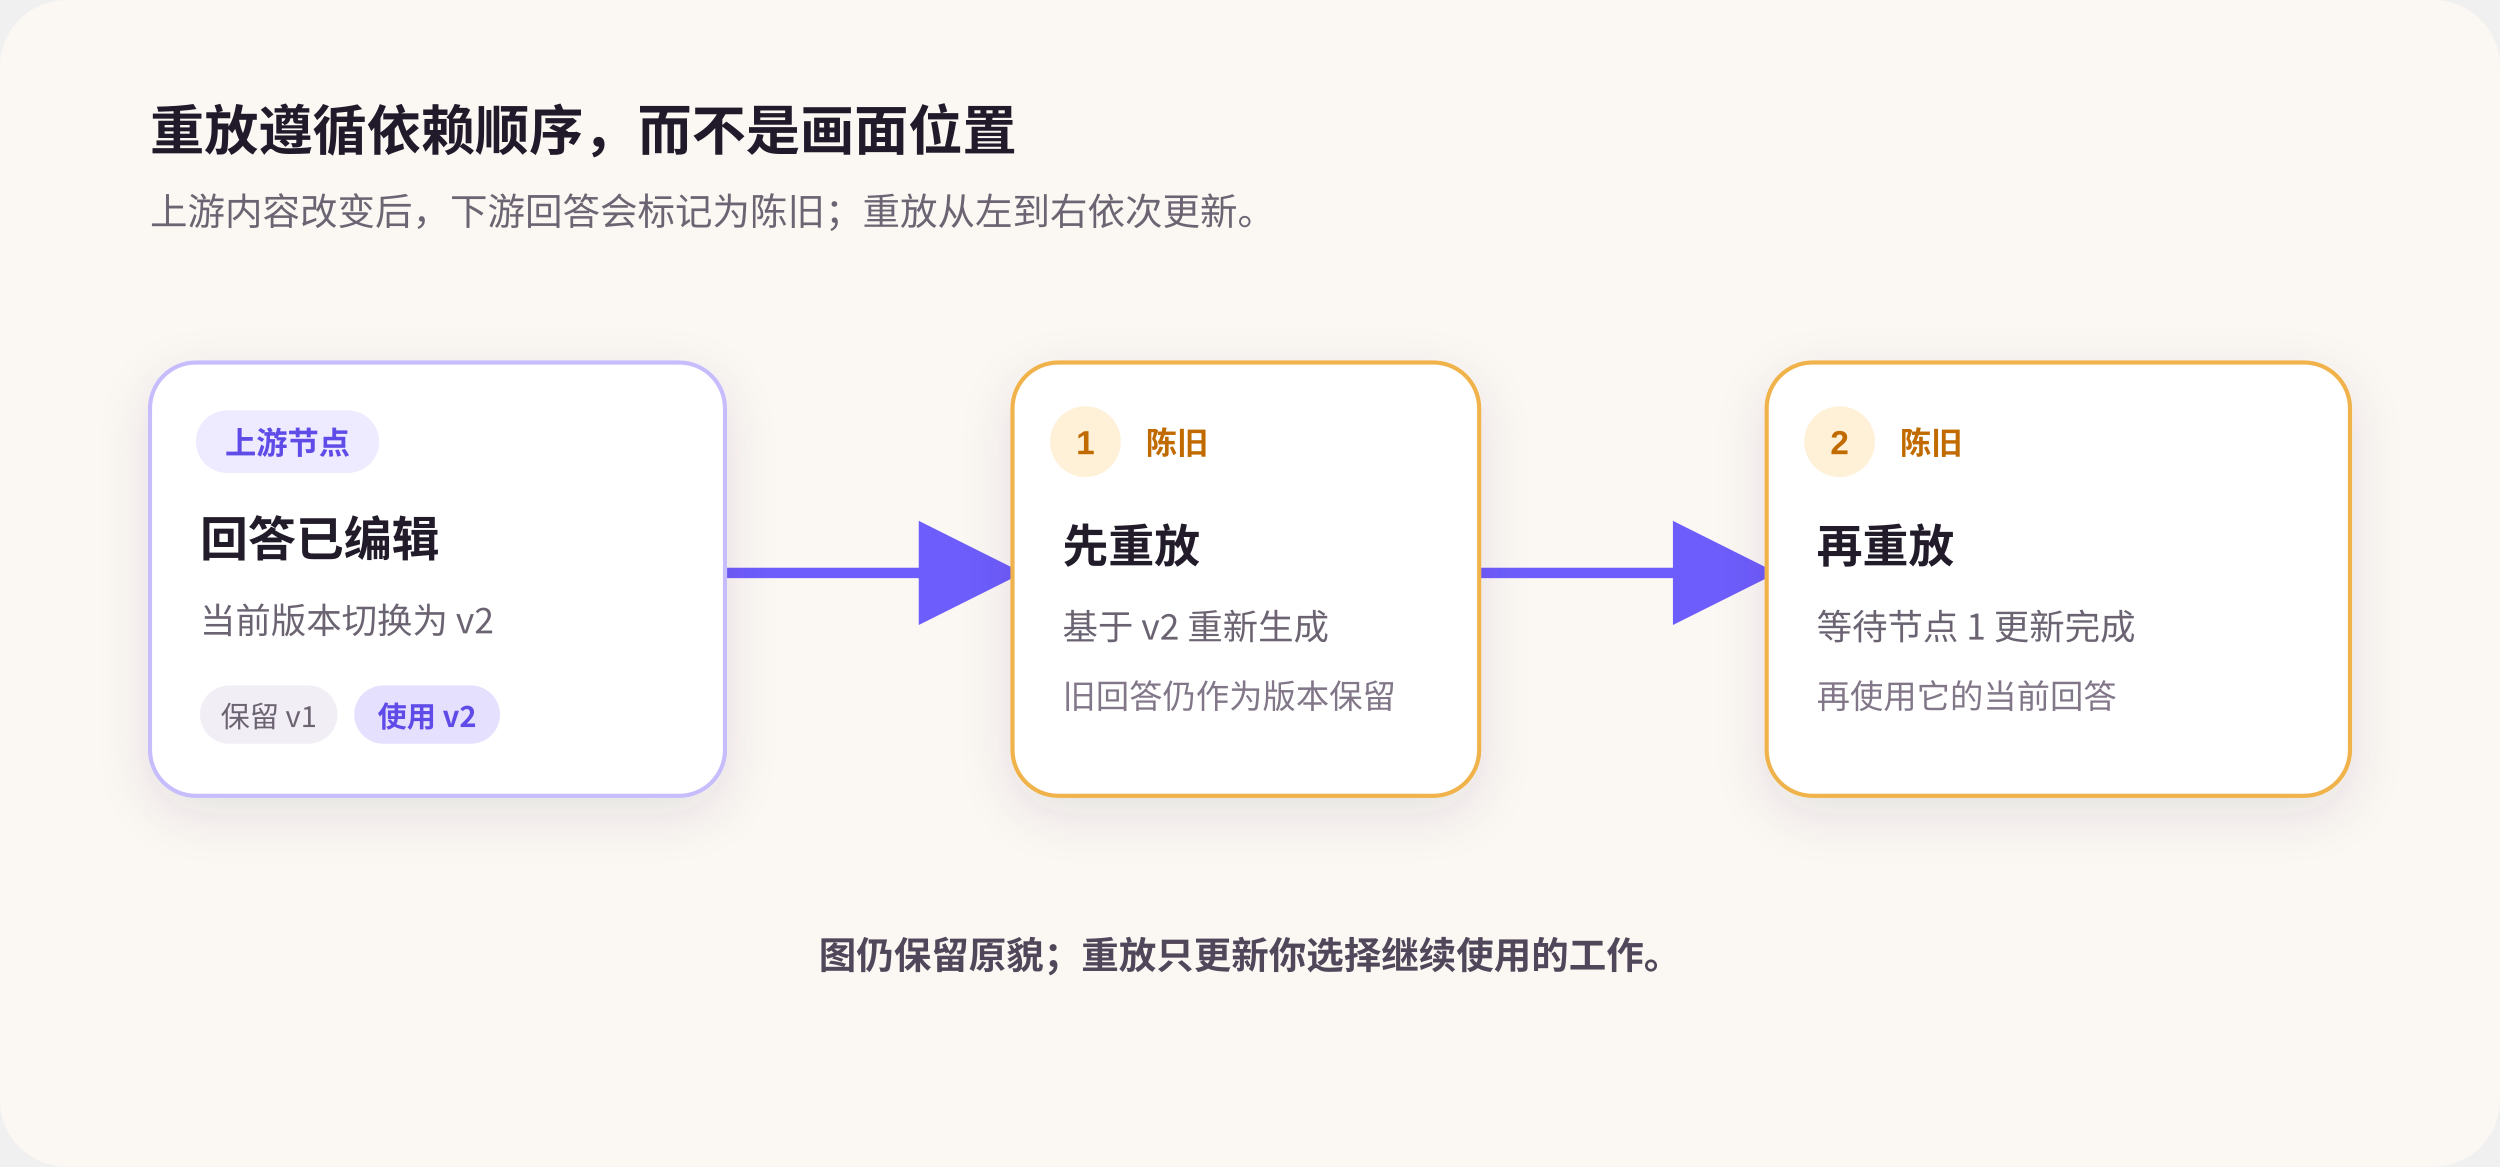
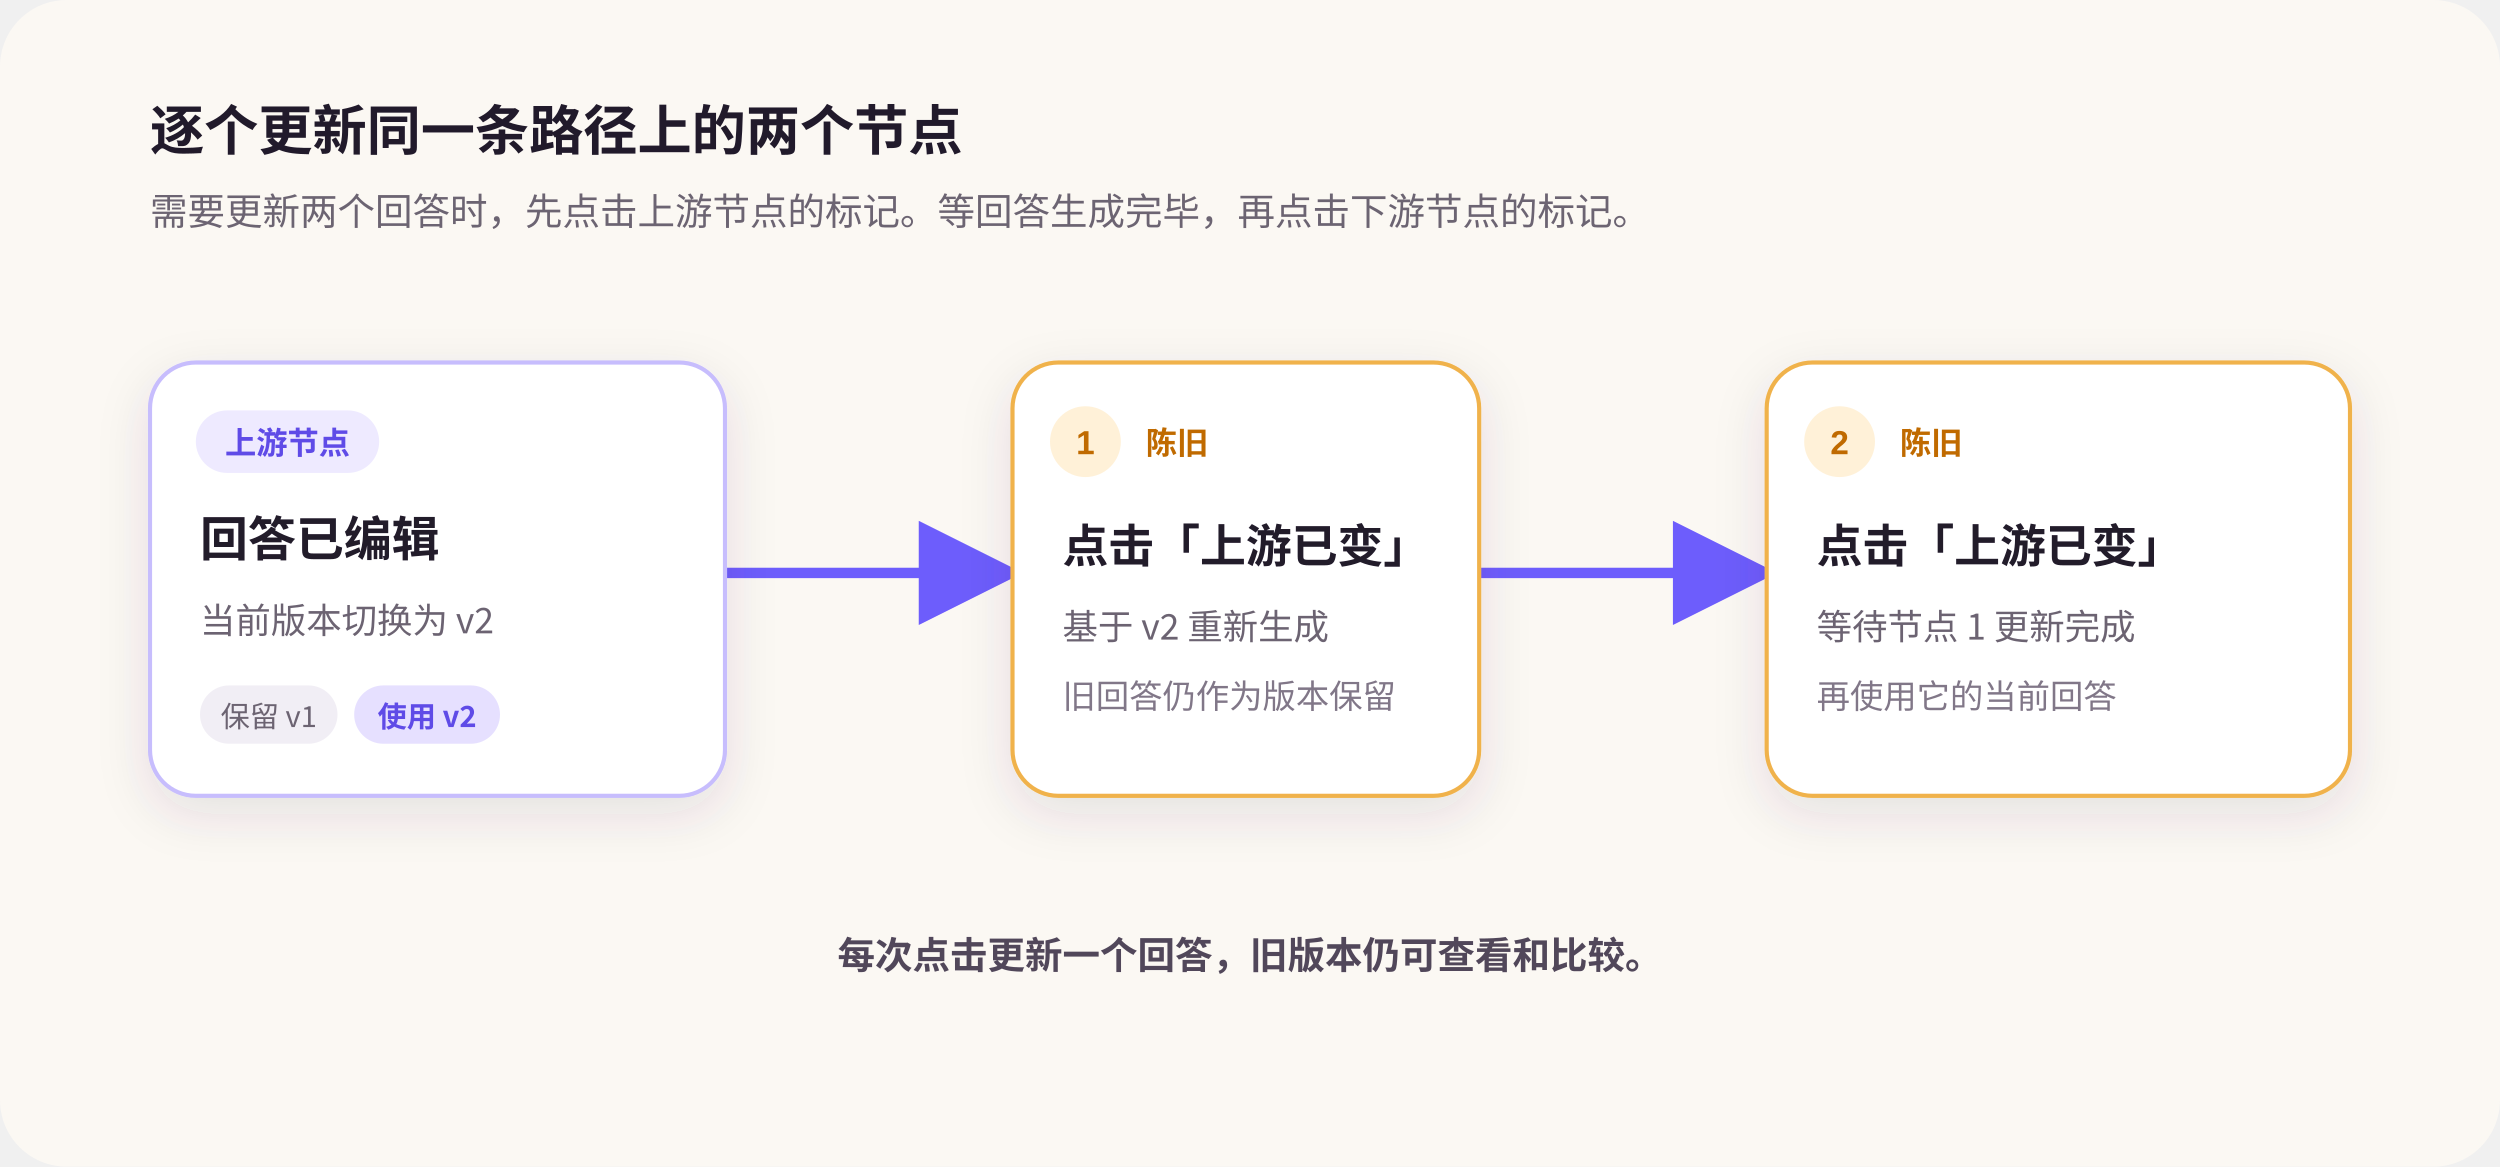
<svg xmlns="http://www.w3.org/2000/svg" width="1200" height="560" viewBox="0 0 1200 560" role="img" aria-labelledby="title desc">
  <defs>
    <marker id="arrow" markerWidth="12" markerHeight="12" refX="10" refY="6" orient="auto">
      <path d="M1 1L11 6L1 11Z" fill="#6d5dfc" />
    </marker>
    <filter id="shadow" x="-20%" y="-20%" width="140%" height="160%">
      <feDropShadow dx="0" dy="8" stdDeviation="12" flood-color="#4d4160" flood-opacity=".12" />
    </filter>
  </defs>
  <rect width="1200" height="560" rx="32" fill="#fbf8f3" />
-   <text x="72" y="72" font-family="PingFang SC, Noto Sans CJK SC, Arial, sans-serif" font-size="26" font-weight="700" fill="#211a2b">重放遵循依赖顺序，而不是画面位置</text>
-   <text x="72" y="108" font-family="PingFang SC, Noto Sans CJK SC, Arial, sans-serif" font-size="18" fill="#6c6472">上游内容改变后，下游回答会标记为陈旧；重放从左到右依次更新。</text>
+   <text x="72" y="72" font-family="PingFang SC, Noto Sans CJK SC, Arial, sans-serif" font-size="26" font-weight="700" fill="#211a2b">逐个更新同一条路径上的两个节点</text>
+   <text x="72" y="108" font-family="PingFang SC, Noto Sans CJK SC, Arial, sans-serif" font-size="18" fill="#6c6472">需要更新两个回答时，先点击上游节点的标记。等回答生成完毕，再点击下游节点的标记。</text>
  <path d="M348 275H486" stroke="#6d5dfc" stroke-width="5" stroke-linecap="round" marker-end="url(#arrow)" />
  <path d="M710 275H848" stroke="#6d5dfc" stroke-width="5" stroke-linecap="round" marker-end="url(#arrow)" />
  <g filter="url(#shadow)">
    <rect x="72" y="174" width="276" height="208" rx="22" fill="#fff" stroke="#c7bdfd" stroke-width="2" />
    <rect x="94" y="197" width="88" height="30" rx="15" fill="#eeeaff" />
    <text x="138" y="218" text-anchor="middle" font-family="PingFang SC, Noto Sans CJK SC, Arial, sans-serif" font-size="15" font-weight="700" fill="#5e4be7">上游节点</text>
    <text x="96" y="267" font-family="PingFang SC, Noto Sans CJK SC, Arial, sans-serif" font-size="23" font-weight="700" fill="#211a2b">回答已编辑</text>
    <text x="96" y="304" font-family="PingFang SC, Noto Sans CJK SC, Arial, sans-serif" font-size="17" fill="#6c6472">当前版本切换为 v2</text>
    <rect x="96" y="329" width="66" height="28" rx="14" fill="#f1eef5" />
    <text x="129" y="349" text-anchor="middle" font-family="PingFang SC, Noto Sans CJK SC, Arial, sans-serif" font-size="14" fill="#6c6472">保留 v1</text>
    <rect x="170" y="329" width="70" height="28" rx="14" fill="#e6e0ff" />
    <text x="205" y="349" text-anchor="middle" font-family="PingFang SC, Noto Sans CJK SC, Arial, sans-serif" font-size="14" font-weight="700" fill="#5e4be7">使用 v2</text>
  </g>
  <g filter="url(#shadow)">
    <rect x="486" y="174" width="224" height="208" rx="22" fill="#fff" stroke="#f0b24c" stroke-width="2" />
    <circle cx="521" cy="212" r="17" fill="#fff1d8" />
    <text x="521" y="218" text-anchor="middle" font-family="Arial, sans-serif" font-size="16" font-weight="800" fill="#c06b00">1</text>
    <text x="550" y="218" font-family="PingFang SC, Noto Sans CJK SC, Arial, sans-serif" font-size="15" font-weight="700" fill="#c06b00">陈旧</text>
-     <text x="510" y="270" font-family="PingFang SC, Noto Sans CJK SC, Arial, sans-serif" font-size="22" font-weight="700" fill="#211a2b">先重放</text>
+     <text x="510" y="270" font-family="PingFang SC, Noto Sans CJK SC, Arial, sans-serif" font-size="22" font-weight="700" fill="#211a2b">点击「上游已变」</text>
    <text x="510" y="307" font-family="PingFang SC, Noto Sans CJK SC, Arial, sans-serif" font-size="17" fill="#6c6472">基于 v2 重新生成</text>
    <text x="510" y="340" font-family="PingFang SC, Noto Sans CJK SC, Arial, sans-serif" font-size="16" fill="#817788">旧回答仍作为版本保留</text>
  </g>
  <g filter="url(#shadow)">
    <rect x="848" y="174" width="280" height="208" rx="22" fill="#fff" stroke="#f0b24c" stroke-width="2" />
    <circle cx="883" cy="212" r="17" fill="#fff1d8" />
    <text x="883" y="218" text-anchor="middle" font-family="Arial, sans-serif" font-size="16" font-weight="800" fill="#c06b00">2</text>
    <text x="912" y="218" font-family="PingFang SC, Noto Sans CJK SC, Arial, sans-serif" font-size="15" font-weight="700" fill="#c06b00">陈旧</text>
-     <text x="872" y="270" font-family="PingFang SC, Noto Sans CJK SC, Arial, sans-serif" font-size="22" font-weight="700" fill="#211a2b">再重放</text>
+     <text x="872" y="270" font-family="PingFang SC, Noto Sans CJK SC, Arial, sans-serif" font-size="22" font-weight="700" fill="#211a2b">点击「上游已变」</text>
    <text x="872" y="307" font-family="PingFang SC, Noto Sans CJK SC, Arial, sans-serif" font-size="17" fill="#6c6472">等待节点 1 更新完成</text>
    <text x="872" y="340" font-family="PingFang SC, Noto Sans CJK SC, Arial, sans-serif" font-size="16" fill="#817788">再使用它的当前回答</text>
  </g>
-   <text x="600" y="465" text-anchor="middle" font-family="PingFang SC, Noto Sans CJK SC, Arial, sans-serif" font-size="18" font-weight="650" fill="#51475a">图仍保留原貌；重放只更新你选择继续使用的工作。</text>
+   <text x="600" y="465" text-anchor="middle" font-family="PingFang SC, Noto Sans CJK SC, Arial, sans-serif" font-size="18" font-weight="650" fill="#51475a">每次点击更新一个回答，旧版本仍可查看和比较。</text>
</svg>
